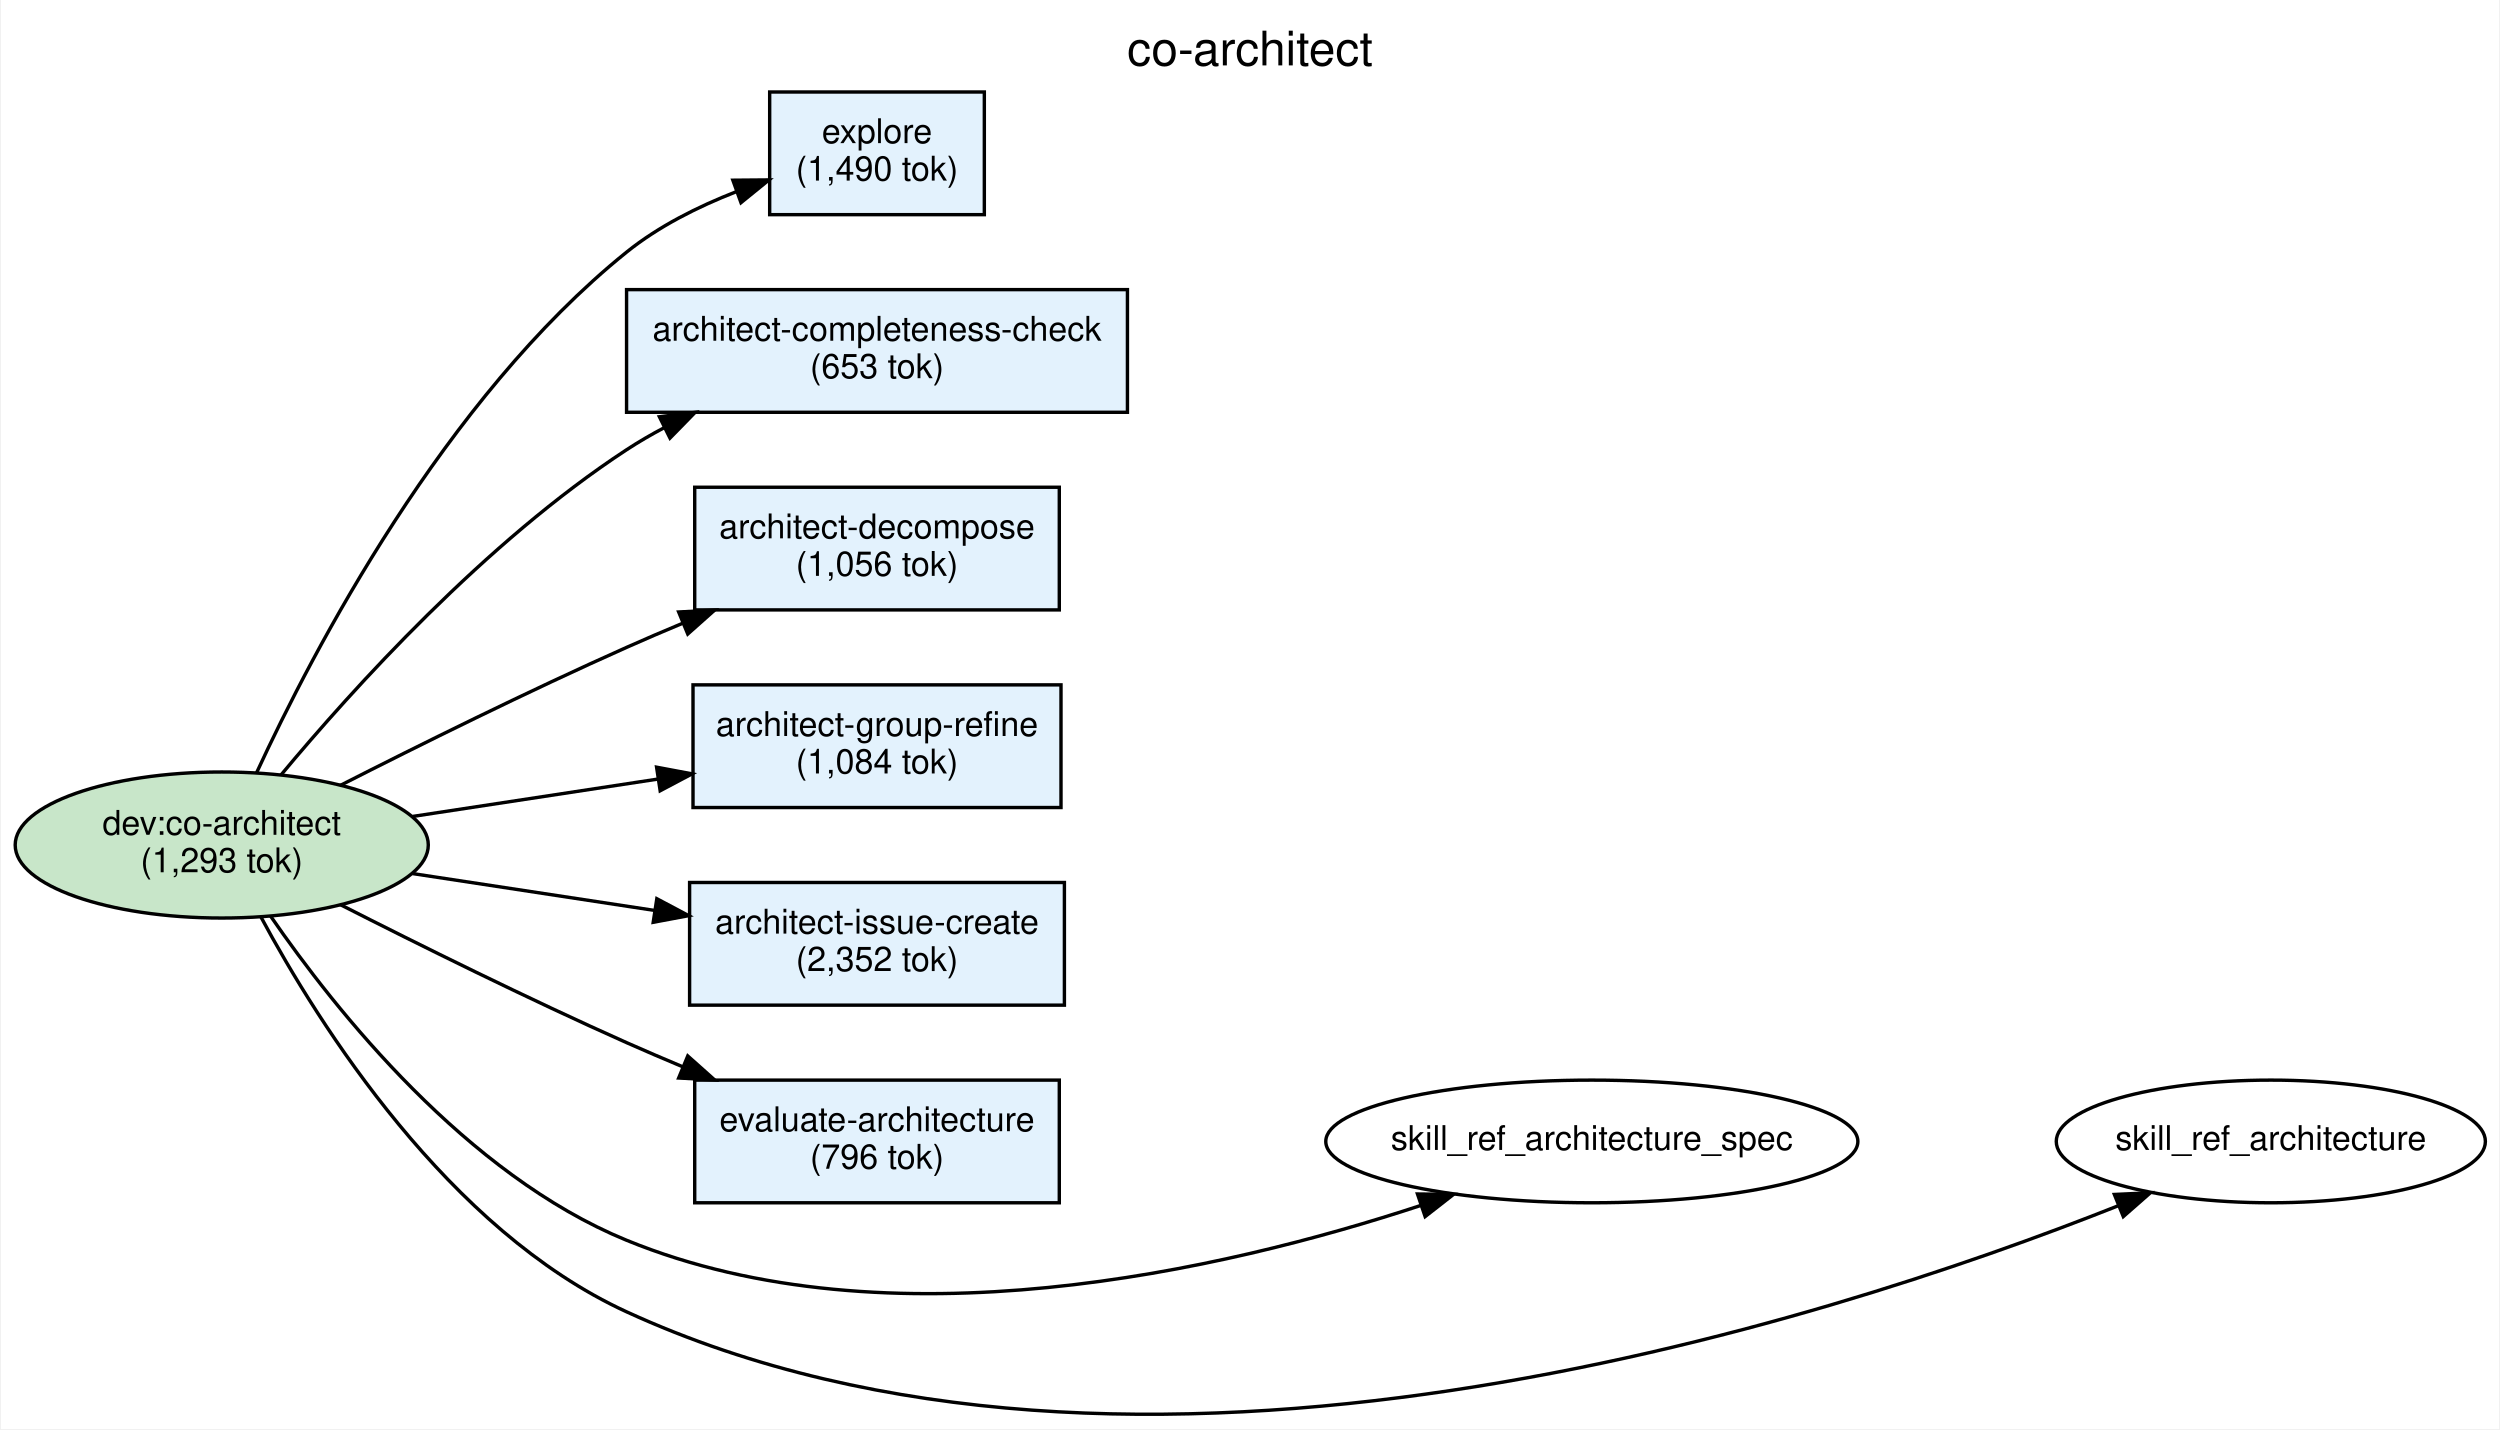
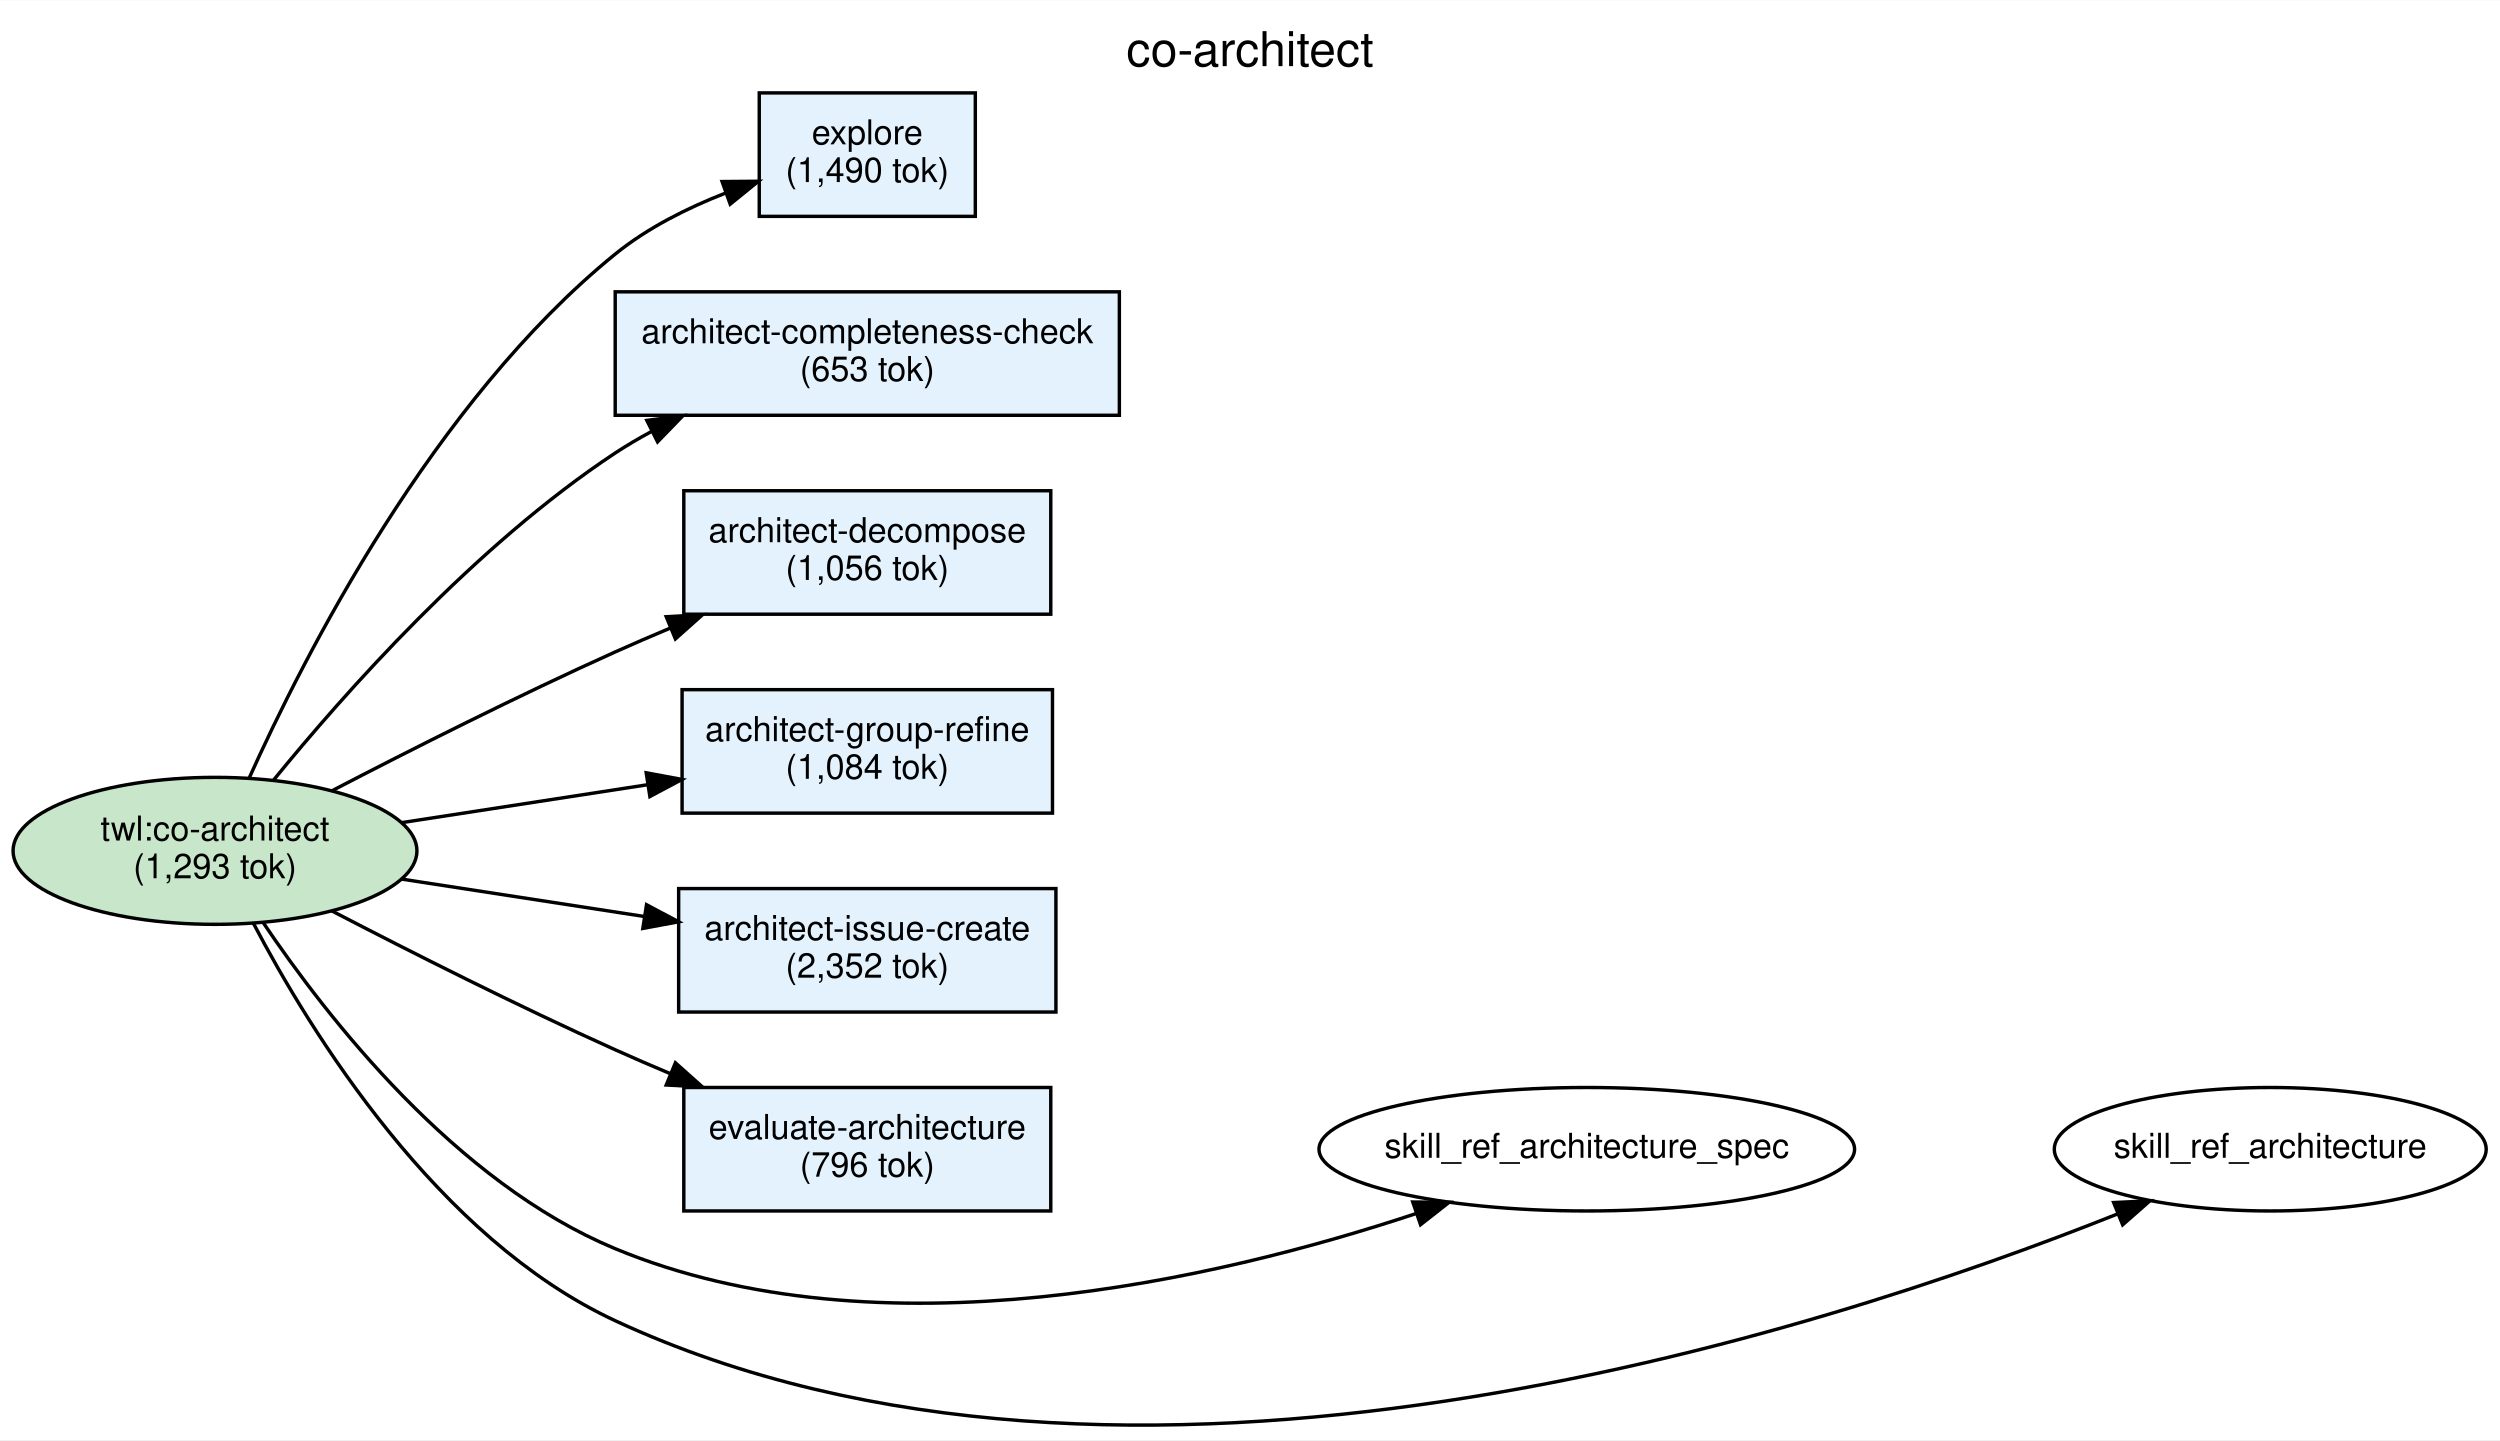
- <svg xmlns="http://www.w3.org/2000/svg" width="733pt" height="419pt" viewBox="0.00 0.00 733.18 419.41">
-   <g id="graph0" class="graph" transform="scale(1 1) rotate(0) translate(4 415.41)">
-     <polygon fill="white" stroke="transparent" points="-4,4 -4,-415.41 729.18,-415.41 729.18,4 -4,4" />
-     <text text-anchor="middle" x="362.59" y="-396.21" font-family="Helvetica,sans-Serif" font-size="14.00">co-architect</text>
+ <svg xmlns="http://www.w3.org/2000/svg" width="729pt" height="420pt" viewBox="0.00 0.00 728.94 419.79">
+   <g id="graph0" class="graph" transform="scale(1 1) rotate(0) translate(4 415.79)">
+     <polygon fill="white" stroke="transparent" points="-4,4 -4,-415.79 724.94,-415.79 724.94,4 -4,4" />
+     <text text-anchor="middle" x="360.47" y="-396.59" font-family="Helvetica,sans-Serif" font-size="14.00">co-architect</text>
    <g id="node1" class="node">
-       <ellipse fill="#c8e6c9" stroke="black" cx="60.81" cy="-167.41" rx="60.62" ry="21.43" />
-       <text text-anchor="middle" x="60.81" y="-170.41" font-family="Helvetica,sans-Serif" font-size="10.00">dev:co-architect</text>
-       <text text-anchor="middle" x="60.81" y="-159.41" font-family="Helvetica,sans-Serif" font-size="10.00">(1,293 tok)</text>
+       <ellipse fill="#c8e6c9" stroke="black" cx="58.69" cy="-167.79" rx="58.88" ry="21.43" />
+       <text text-anchor="middle" x="58.69" y="-170.79" font-family="Helvetica,sans-Serif" font-size="10.00">twl:co-architect</text>
+       <text text-anchor="middle" x="58.69" y="-159.79" font-family="Helvetica,sans-Serif" font-size="10.00">(1,293 tok)</text>
    </g>
    <g id="node2" class="node">
-       <polygon fill="#e3f2fd" stroke="black" points="326.62,-330.41 179.62,-330.41 179.62,-294.41 326.62,-294.41 326.62,-330.41" />
-       <text text-anchor="middle" x="253.12" y="-315.41" font-family="Helvetica,sans-Serif" font-size="10.00">architect-completeness-check</text>
-       <text text-anchor="middle" x="253.12" y="-304.41" font-family="Helvetica,sans-Serif" font-size="10.00">(653 tok)</text>
+       <polygon fill="#e3f2fd" stroke="black" points="322.38,-330.79 175.38,-330.79 175.38,-294.79 322.38,-294.79 322.38,-330.79" />
+       <text text-anchor="middle" x="248.88" y="-315.79" font-family="Helvetica,sans-Serif" font-size="10.00">architect-completeness-check</text>
+       <text text-anchor="middle" x="248.88" y="-304.79" font-family="Helvetica,sans-Serif" font-size="10.00">(653 tok)</text>
    </g>
    <g id="edge2" class="edge">
-       <path fill="none" stroke="black" d="M78.19,-187.96C99.32,-213.32 138.3,-256.39 179.62,-283.41 183.13,-285.71 186.85,-287.87 190.68,-289.9" />
-       <polygon fill="black" stroke="black" points="189.25,-293.1 199.76,-294.4 192.36,-286.83 189.25,-293.1" />
+       <path fill="none" stroke="black" d="M75.7,-188.35C96.37,-213.73 134.56,-256.83 175.38,-283.79 178.72,-285.99 182.26,-288.07 185.89,-290.03" />
+       <polygon fill="black" stroke="black" points="184.6,-293.3 195.11,-294.65 187.73,-287.04 184.6,-293.3" />
    </g>
    <g id="node3" class="node">
-       <polygon fill="#e3f2fd" stroke="black" points="306.62,-272.41 199.62,-272.41 199.62,-236.41 306.62,-236.41 306.62,-272.41" />
-       <text text-anchor="middle" x="253.12" y="-257.41" font-family="Helvetica,sans-Serif" font-size="10.00">architect-decompose</text>
-       <text text-anchor="middle" x="253.12" y="-246.41" font-family="Helvetica,sans-Serif" font-size="10.00">(1,056 tok)</text>
+       <polygon fill="#e3f2fd" stroke="black" points="302.38,-272.79 195.38,-272.79 195.38,-236.79 302.38,-236.79 302.38,-272.79" />
+       <text text-anchor="middle" x="248.88" y="-257.79" font-family="Helvetica,sans-Serif" font-size="10.00">architect-decompose</text>
+       <text text-anchor="middle" x="248.88" y="-246.79" font-family="Helvetica,sans-Serif" font-size="10.00">(1,056 tok)</text>
    </g>
    <g id="edge3" class="edge">
-       <path fill="none" stroke="black" d="M95.51,-184.86C118.89,-196.76 150.88,-212.61 179.62,-225.41 184.94,-227.78 190.51,-230.17 196.1,-232.5" />
-       <polygon fill="black" stroke="black" points="194.91,-235.8 205.49,-236.37 197.58,-229.33 194.91,-235.8" />
+       <path fill="none" stroke="black" d="M92.75,-185.29C115.69,-197.21 147.1,-213.07 175.38,-225.79 180.61,-228.14 186.09,-230.5 191.59,-232.81" />
+       <polygon fill="black" stroke="black" points="190.26,-236.05 200.84,-236.64 192.93,-229.58 190.26,-236.05" />
    </g>
    <g id="node4" class="node">
-       <polygon fill="#e3f2fd" stroke="black" points="307.12,-214.41 199.12,-214.41 199.12,-178.41 307.12,-178.41 307.12,-214.41" />
-       <text text-anchor="middle" x="253.12" y="-199.41" font-family="Helvetica,sans-Serif" font-size="10.00">architect-group-refine</text>
-       <text text-anchor="middle" x="253.12" y="-188.41" font-family="Helvetica,sans-Serif" font-size="10.00">(1,084 tok)</text>
+       <polygon fill="#e3f2fd" stroke="black" points="302.88,-214.79 194.88,-214.79 194.88,-178.79 302.88,-178.79 302.88,-214.79" />
+       <text text-anchor="middle" x="248.88" y="-199.79" font-family="Helvetica,sans-Serif" font-size="10.00">architect-group-refine</text>
+       <text text-anchor="middle" x="248.88" y="-188.79" font-family="Helvetica,sans-Serif" font-size="10.00">(1,084 tok)</text>
    </g>
    <g id="edge4" class="edge">
-       <path fill="none" stroke="black" d="M116.86,-175.8C139.33,-179.23 165.45,-183.21 188.72,-186.75" />
-       <polygon fill="black" stroke="black" points="188.43,-190.25 198.84,-188.29 189.48,-183.33 188.43,-190.25" />
+       <path fill="none" stroke="black" d="M112.86,-175.98C135.21,-179.42 161.38,-183.45 184.69,-187.05" />
+       <polygon fill="black" stroke="black" points="184.42,-190.55 194.84,-188.61 185.49,-183.63 184.42,-190.55" />
    </g>
    <g id="node5" class="node">
-       <polygon fill="#e3f2fd" stroke="black" points="308.12,-156.41 198.12,-156.41 198.12,-120.41 308.12,-120.41 308.12,-156.41" />
-       <text text-anchor="middle" x="253.12" y="-141.41" font-family="Helvetica,sans-Serif" font-size="10.00">architect-issue-create</text>
-       <text text-anchor="middle" x="253.12" y="-130.41" font-family="Helvetica,sans-Serif" font-size="10.00">(2,352 tok)</text>
+       <polygon fill="#e3f2fd" stroke="black" points="303.88,-156.79 193.88,-156.79 193.88,-120.79 303.88,-120.79 303.88,-156.79" />
+       <text text-anchor="middle" x="248.88" y="-141.79" font-family="Helvetica,sans-Serif" font-size="10.00">architect-issue-create</text>
+       <text text-anchor="middle" x="248.88" y="-130.79" font-family="Helvetica,sans-Serif" font-size="10.00">(2,352 tok)</text>
    </g>
    <g id="edge5" class="edge">
-       <path fill="none" stroke="black" d="M116.86,-159.02C139.04,-155.64 164.79,-151.72 187.83,-148.21" />
-       <polygon fill="black" stroke="black" points="188.5,-151.65 197.86,-146.68 187.44,-144.73 188.5,-151.65" />
+       <path fill="none" stroke="black" d="M112.86,-159.59C134.92,-156.19 160.71,-152.22 183.8,-148.66" />
+       <polygon fill="black" stroke="black" points="184.51,-152.09 193.86,-147.11 183.44,-145.17 184.51,-152.09" />
    </g>
    <g id="node6" class="node">
-       <polygon fill="#e3f2fd" stroke="black" points="306.62,-98.41 199.62,-98.41 199.62,-62.41 306.62,-62.41 306.62,-98.41" />
-       <text text-anchor="middle" x="253.12" y="-83.41" font-family="Helvetica,sans-Serif" font-size="10.00">evaluate-architecture</text>
-       <text text-anchor="middle" x="253.12" y="-72.41" font-family="Helvetica,sans-Serif" font-size="10.00">(796 tok)</text>
+       <polygon fill="#e3f2fd" stroke="black" points="302.38,-98.79 195.38,-98.79 195.38,-62.79 302.38,-62.79 302.38,-98.79" />
+       <text text-anchor="middle" x="248.88" y="-83.79" font-family="Helvetica,sans-Serif" font-size="10.00">evaluate-architecture</text>
+       <text text-anchor="middle" x="248.88" y="-72.79" font-family="Helvetica,sans-Serif" font-size="10.00">(796 tok)</text>
    </g>
    <g id="edge6" class="edge">
-       <path fill="none" stroke="black" d="M95.51,-149.96C118.89,-138.07 150.88,-122.21 179.62,-109.41 184.94,-107.05 190.51,-104.66 196.1,-102.32" />
-       <polygon fill="black" stroke="black" points="197.58,-105.5 205.49,-98.45 194.91,-99.03 197.58,-105.5" />
+       <path fill="none" stroke="black" d="M92.75,-150.28C115.69,-138.36 147.1,-122.5 175.38,-109.79 180.61,-107.43 186.09,-105.07 191.59,-102.76" />
+       <polygon fill="black" stroke="black" points="192.93,-105.99 200.84,-98.93 190.26,-99.52 192.93,-105.99" />
    </g>
    <g id="node7" class="node">
-       <polygon fill="#e3f2fd" stroke="black" points="284.62,-388.41 221.62,-388.41 221.62,-352.41 284.62,-352.41 284.62,-388.41" />
-       <text text-anchor="middle" x="253.12" y="-373.41" font-family="Helvetica,sans-Serif" font-size="10.00">explore</text>
-       <text text-anchor="middle" x="253.12" y="-362.41" font-family="Helvetica,sans-Serif" font-size="10.00">(1,490 tok)</text>
+       <polygon fill="#e3f2fd" stroke="black" points="280.38,-388.79 217.38,-388.79 217.38,-352.79 280.38,-352.79 280.38,-388.79" />
+       <text text-anchor="middle" x="248.88" y="-373.79" font-family="Helvetica,sans-Serif" font-size="10.00">explore</text>
+       <text text-anchor="middle" x="248.88" y="-362.79" font-family="Helvetica,sans-Serif" font-size="10.00">(1,490 tok)</text>
    </g>
    <g id="edge1" class="edge">
-       <path fill="none" stroke="black" d="M71.03,-188.61C87.71,-224.72 126.21,-298.39 179.62,-341.41 189.01,-348.98 200.63,-354.78 211.79,-359.14" />
-       <polygon fill="black" stroke="black" points="210.82,-362.52 221.42,-362.61 213.2,-355.93 210.82,-362.52" />
+       <path fill="none" stroke="black" d="M68.51,-188.7C84.67,-224.71 122.31,-298.67 175.38,-341.79 184.74,-349.39 196.35,-355.21 207.51,-359.57" />
+       <polygon fill="black" stroke="black" points="206.54,-362.94 217.14,-363.03 208.91,-356.35 206.54,-362.94" />
    </g>
    <g id="node8" class="node">
-       <ellipse fill="none" stroke="black" cx="462.91" cy="-80.41" rx="78.08" ry="18" />
-       <text text-anchor="middle" x="462.91" y="-77.91" font-family="Helvetica,sans-Serif" font-size="10.00">skill_ref_architecture_spec</text>
+       <ellipse fill="none" stroke="black" cx="458.67" cy="-80.79" rx="78.08" ry="18" />
+       <text text-anchor="middle" x="458.67" y="-78.29" font-family="Helvetica,sans-Serif" font-size="10.00">skill_ref_architecture_spec</text>
    </g>
    <g id="edge7" class="edge">
-       <path fill="none" stroke="black" d="M75.11,-146.59C94.29,-118.75 132.61,-70.67 179.62,-51.41 256.55,-19.9 354.71,-42.53 412.69,-61.62" />
-       <polygon fill="black" stroke="black" points="411.74,-64.99 422.34,-64.88 413.99,-58.36 411.74,-64.99" />
+       <path fill="none" stroke="black" d="M72.66,-146.98C91.38,-119.15 128.88,-71.08 175.38,-51.79 252.38,-19.83 350.92,-42.79 408.88,-62.03" />
+       <polygon fill="black" stroke="black" points="407.93,-65.4 418.53,-65.32 410.19,-58.78 407.93,-65.4" />
    </g>
    <g id="node9" class="node">
-       <ellipse fill="none" stroke="black" cx="662.19" cy="-80.41" rx="62.97" ry="18" />
-       <text text-anchor="middle" x="662.19" y="-77.91" font-family="Helvetica,sans-Serif" font-size="10.00">skill_ref_architecture</text>
+       <ellipse fill="none" stroke="black" cx="657.95" cy="-80.79" rx="62.97" ry="18" />
+       <text text-anchor="middle" x="657.95" y="-78.29" font-family="Helvetica,sans-Serif" font-size="10.00">skill_ref_architecture</text>
    </g>
    <g id="edge8" class="edge">
-       <path fill="none" stroke="black" d="M72.22,-146.45C89.46,-114.4 127.31,-54.42 179.62,-30.41 328.55,37.94 529.91,-26.8 617.49,-61.57" />
-       <polygon fill="black" stroke="black" points="616.27,-64.85 626.85,-65.35 618.89,-58.36 616.27,-64.85" />
+       <path fill="none" stroke="black" d="M69.8,-146.83C86.59,-114.8 123.57,-54.85 175.38,-30.79 324.18,38.32 526.02,-27.02 613.52,-61.96" />
+       <polygon fill="black" stroke="black" points="612.29,-65.24 622.87,-65.75 614.92,-58.75 612.29,-65.24" />
    </g>
  </g>
</svg>
